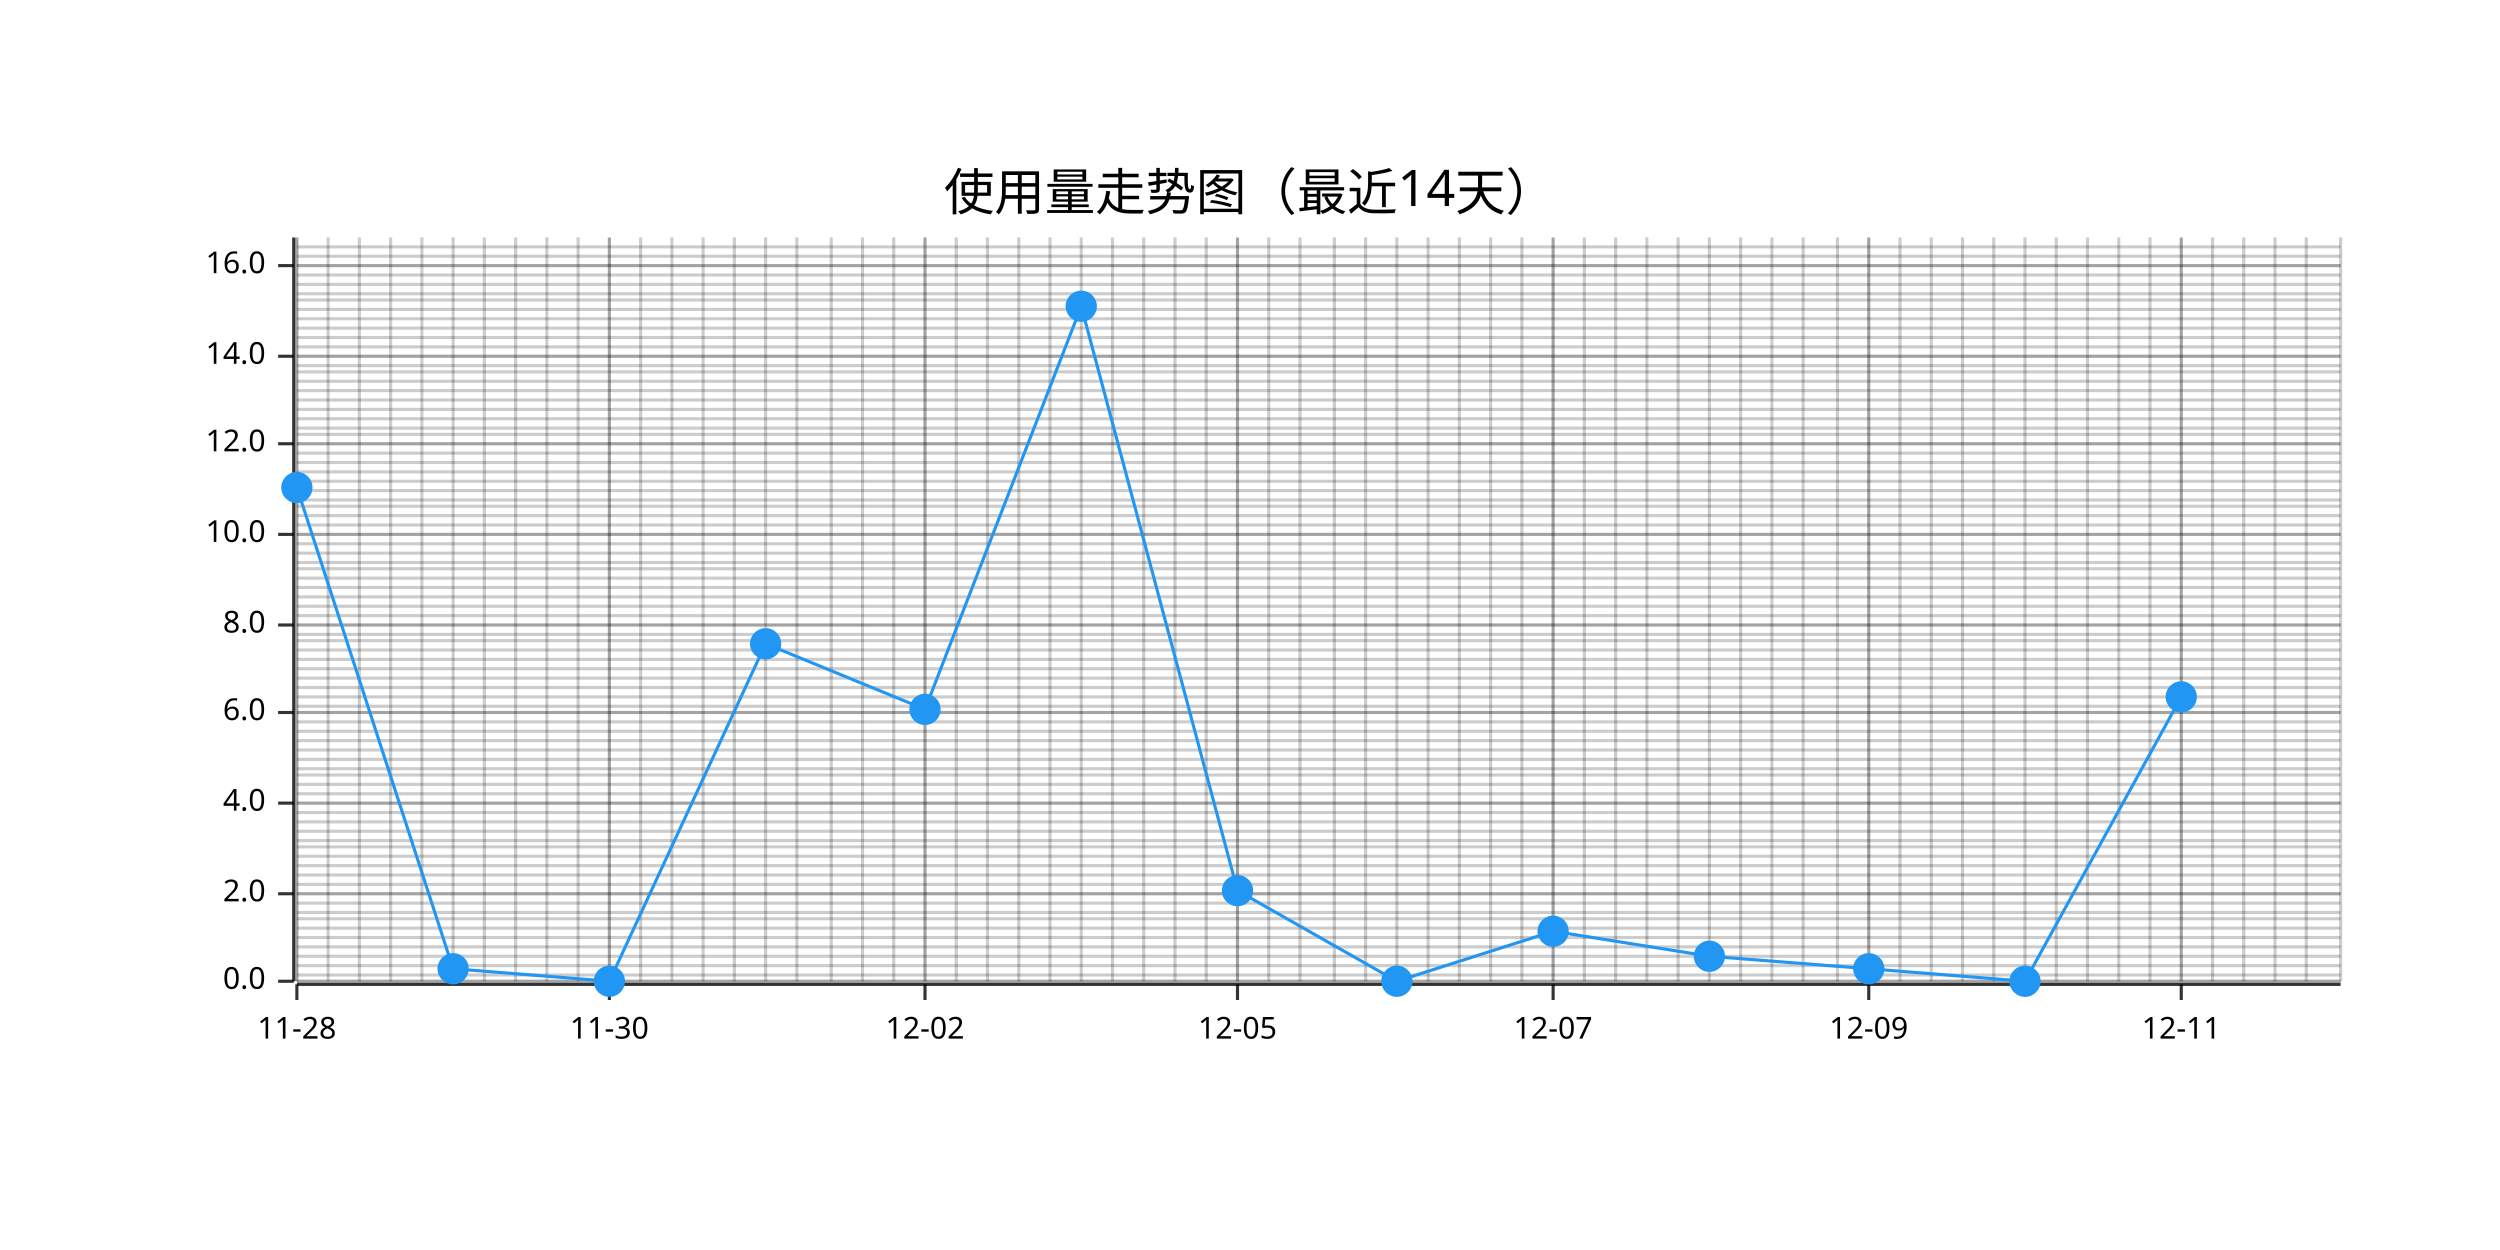
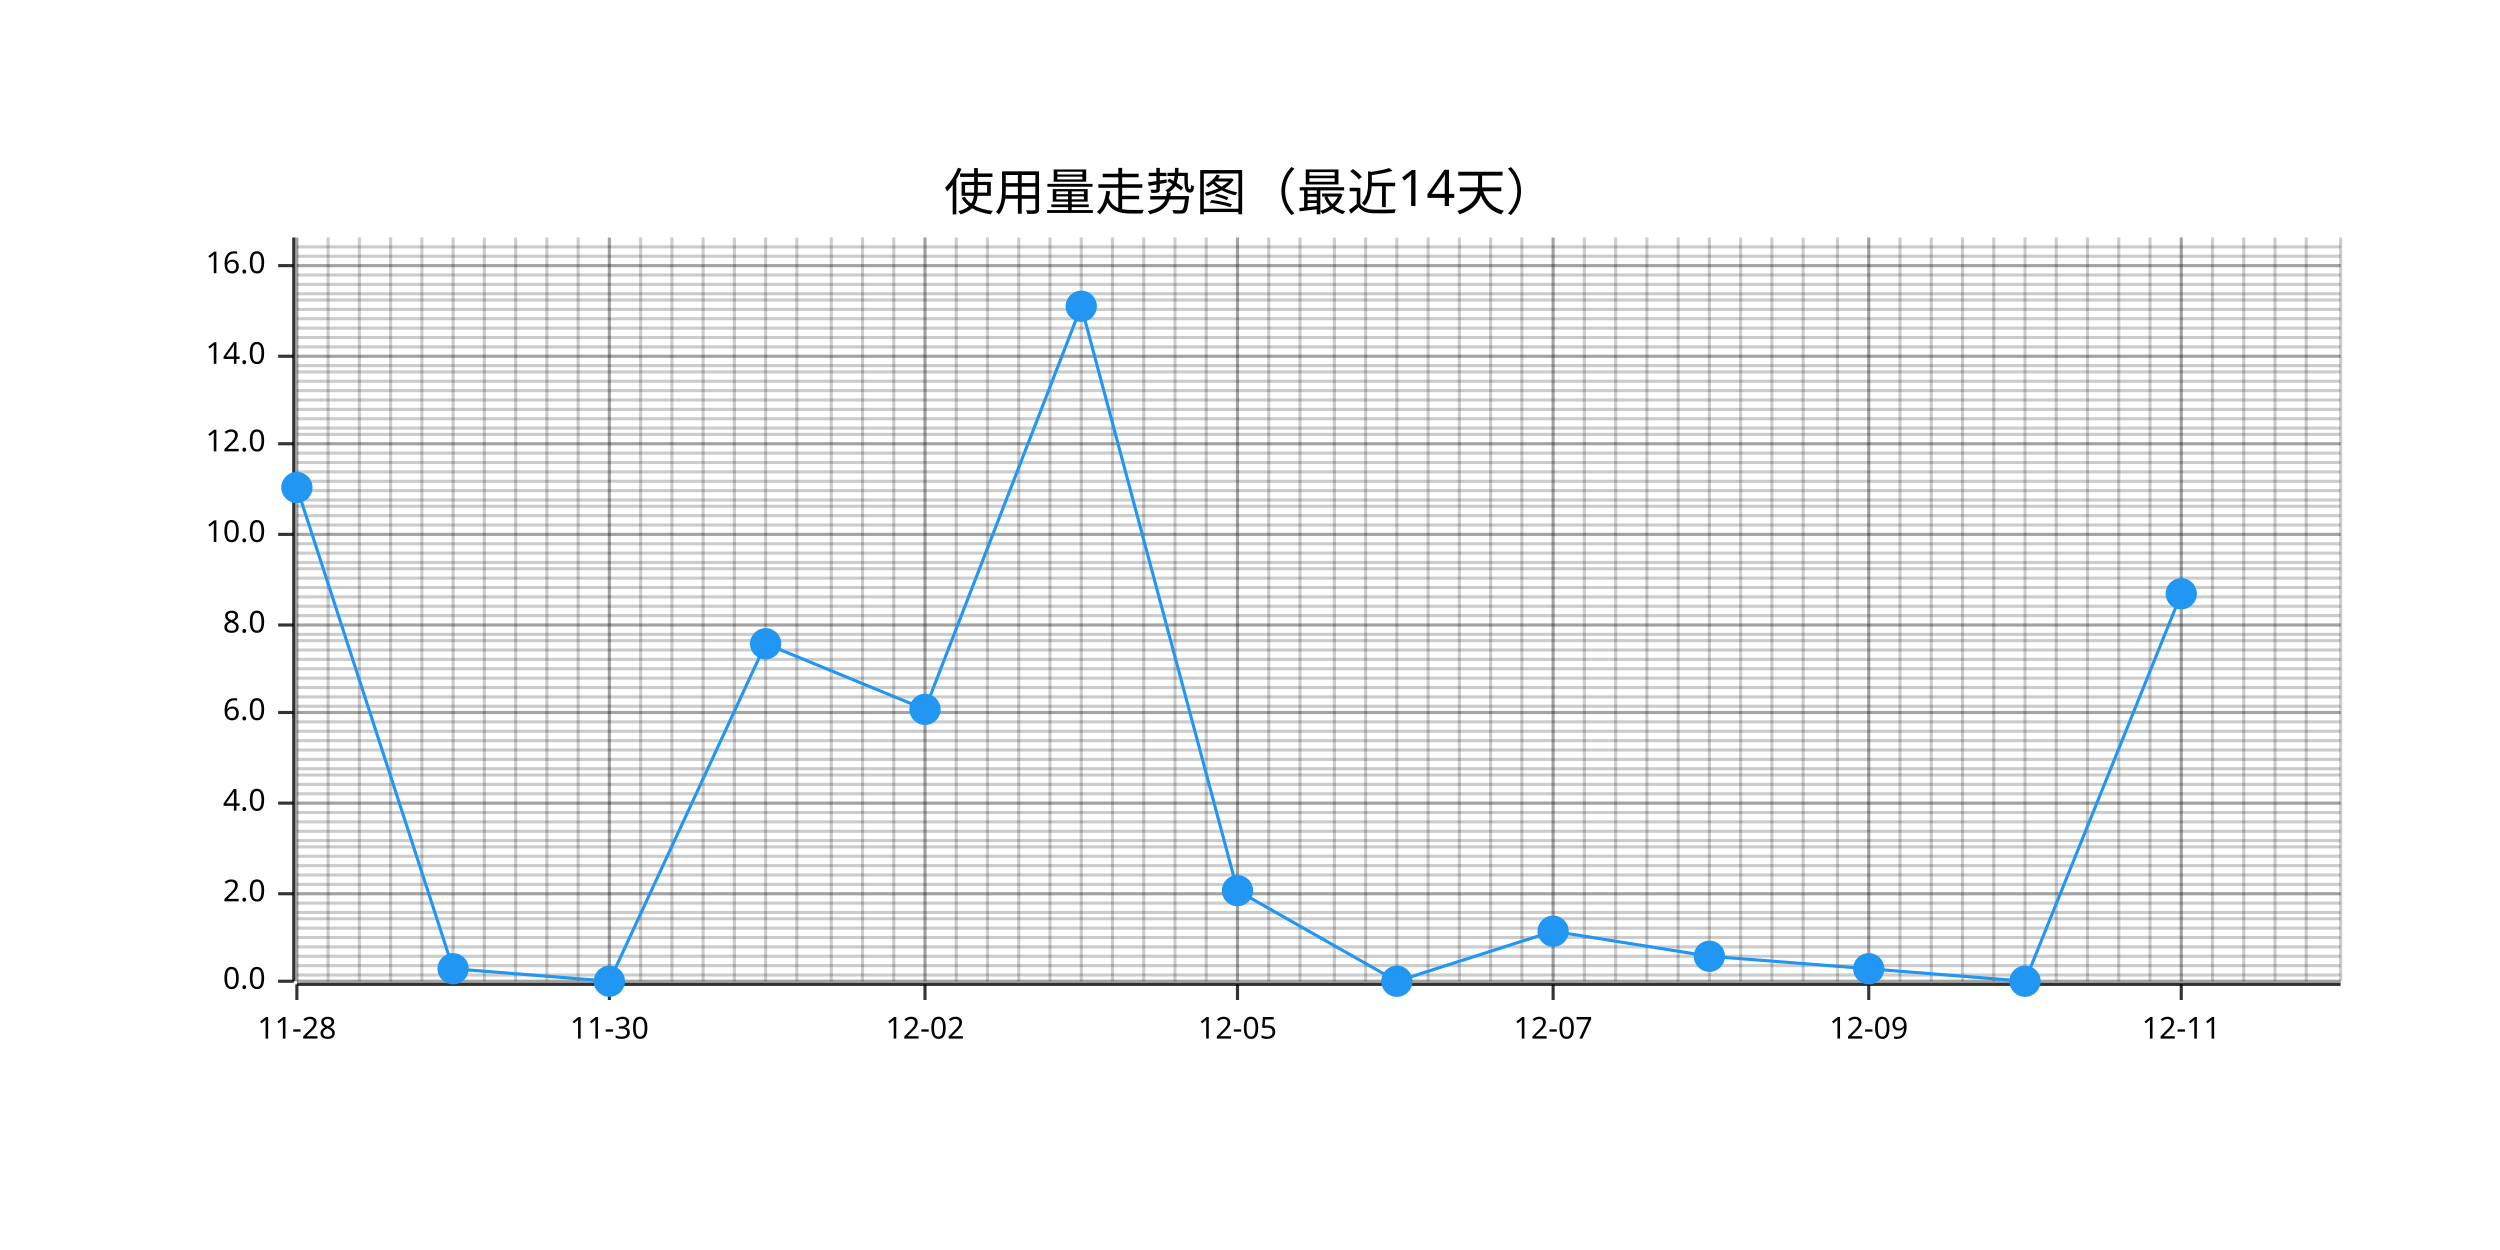
<svg xmlns="http://www.w3.org/2000/svg" width="800" height="400" viewBox="0 0 800 400">
  <rect x="0" y="0" width="800" height="400" opacity="1" fill="#FFFFFF" stroke="none" />
  <text x="400" y="55" dy="0.76em" text-anchor="middle" font-family="sans-serif" font-size="16.129" opacity="1" fill="#000000">
使用量走势图（最近14天）
</text>
  <line opacity="0.2" stroke="#000000" stroke-width="1" x1="95" y1="314" x2="95" y2="76" />
  <line opacity="0.2" stroke="#000000" stroke-width="1" x1="105" y1="314" x2="105" y2="76" />
  <line opacity="0.2" stroke="#000000" stroke-width="1" x1="115" y1="314" x2="115" y2="76" />
  <line opacity="0.2" stroke="#000000" stroke-width="1" x1="125" y1="314" x2="125" y2="76" />
  <line opacity="0.2" stroke="#000000" stroke-width="1" x1="135" y1="314" x2="135" y2="76" />
  <line opacity="0.2" stroke="#000000" stroke-width="1" x1="145" y1="314" x2="145" y2="76" />
  <line opacity="0.2" stroke="#000000" stroke-width="1" x1="155" y1="314" x2="155" y2="76" />
  <line opacity="0.2" stroke="#000000" stroke-width="1" x1="165" y1="314" x2="165" y2="76" />
  <line opacity="0.2" stroke="#000000" stroke-width="1" x1="175" y1="314" x2="175" y2="76" />
  <line opacity="0.2" stroke="#000000" stroke-width="1" x1="185" y1="314" x2="185" y2="76" />
  <line opacity="0.2" stroke="#000000" stroke-width="1" x1="195" y1="314" x2="195" y2="76" />
  <line opacity="0.2" stroke="#000000" stroke-width="1" x1="205" y1="314" x2="205" y2="76" />
  <line opacity="0.2" stroke="#000000" stroke-width="1" x1="215" y1="314" x2="215" y2="76" />
  <line opacity="0.2" stroke="#000000" stroke-width="1" x1="225" y1="314" x2="225" y2="76" />
  <line opacity="0.2" stroke="#000000" stroke-width="1" x1="235" y1="314" x2="235" y2="76" />
  <line opacity="0.2" stroke="#000000" stroke-width="1" x1="245" y1="314" x2="245" y2="76" />
  <line opacity="0.2" stroke="#000000" stroke-width="1" x1="255" y1="314" x2="255" y2="76" />
  <line opacity="0.2" stroke="#000000" stroke-width="1" x1="266" y1="314" x2="266" y2="76" />
  <line opacity="0.2" stroke="#000000" stroke-width="1" x1="276" y1="314" x2="276" y2="76" />
  <line opacity="0.2" stroke="#000000" stroke-width="1" x1="286" y1="314" x2="286" y2="76" />
  <line opacity="0.2" stroke="#000000" stroke-width="1" x1="296" y1="314" x2="296" y2="76" />
  <line opacity="0.2" stroke="#000000" stroke-width="1" x1="306" y1="314" x2="306" y2="76" />
  <line opacity="0.2" stroke="#000000" stroke-width="1" x1="316" y1="314" x2="316" y2="76" />
  <line opacity="0.2" stroke="#000000" stroke-width="1" x1="326" y1="314" x2="326" y2="76" />
  <line opacity="0.2" stroke="#000000" stroke-width="1" x1="336" y1="314" x2="336" y2="76" />
  <line opacity="0.2" stroke="#000000" stroke-width="1" x1="346" y1="314" x2="346" y2="76" />
  <line opacity="0.2" stroke="#000000" stroke-width="1" x1="356" y1="314" x2="356" y2="76" />
  <line opacity="0.2" stroke="#000000" stroke-width="1" x1="366" y1="314" x2="366" y2="76" />
  <line opacity="0.2" stroke="#000000" stroke-width="1" x1="376" y1="314" x2="376" y2="76" />
  <line opacity="0.2" stroke="#000000" stroke-width="1" x1="386" y1="314" x2="386" y2="76" />
  <line opacity="0.2" stroke="#000000" stroke-width="1" x1="396" y1="314" x2="396" y2="76" />
  <line opacity="0.2" stroke="#000000" stroke-width="1" x1="406" y1="314" x2="406" y2="76" />
  <line opacity="0.2" stroke="#000000" stroke-width="1" x1="416" y1="314" x2="416" y2="76" />
  <line opacity="0.2" stroke="#000000" stroke-width="1" x1="427" y1="314" x2="427" y2="76" />
  <line opacity="0.2" stroke="#000000" stroke-width="1" x1="437" y1="314" x2="437" y2="76" />
  <line opacity="0.2" stroke="#000000" stroke-width="1" x1="447" y1="314" x2="447" y2="76" />
  <line opacity="0.2" stroke="#000000" stroke-width="1" x1="457" y1="314" x2="457" y2="76" />
  <line opacity="0.2" stroke="#000000" stroke-width="1" x1="467" y1="314" x2="467" y2="76" />
  <line opacity="0.2" stroke="#000000" stroke-width="1" x1="477" y1="314" x2="477" y2="76" />
  <line opacity="0.2" stroke="#000000" stroke-width="1" x1="487" y1="314" x2="487" y2="76" />
  <line opacity="0.2" stroke="#000000" stroke-width="1" x1="497" y1="314" x2="497" y2="76" />
  <line opacity="0.2" stroke="#000000" stroke-width="1" x1="507" y1="314" x2="507" y2="76" />
  <line opacity="0.2" stroke="#000000" stroke-width="1" x1="517" y1="314" x2="517" y2="76" />
  <line opacity="0.2" stroke="#000000" stroke-width="1" x1="527" y1="314" x2="527" y2="76" />
  <line opacity="0.2" stroke="#000000" stroke-width="1" x1="537" y1="314" x2="537" y2="76" />
  <line opacity="0.2" stroke="#000000" stroke-width="1" x1="547" y1="314" x2="547" y2="76" />
  <line opacity="0.2" stroke="#000000" stroke-width="1" x1="557" y1="314" x2="557" y2="76" />
  <line opacity="0.2" stroke="#000000" stroke-width="1" x1="567" y1="314" x2="567" y2="76" />
  <line opacity="0.2" stroke="#000000" stroke-width="1" x1="577" y1="314" x2="577" y2="76" />
  <line opacity="0.2" stroke="#000000" stroke-width="1" x1="588" y1="314" x2="588" y2="76" />
  <line opacity="0.2" stroke="#000000" stroke-width="1" x1="598" y1="314" x2="598" y2="76" />
  <line opacity="0.2" stroke="#000000" stroke-width="1" x1="608" y1="314" x2="608" y2="76" />
  <line opacity="0.2" stroke="#000000" stroke-width="1" x1="618" y1="314" x2="618" y2="76" />
  <line opacity="0.2" stroke="#000000" stroke-width="1" x1="628" y1="314" x2="628" y2="76" />
  <line opacity="0.2" stroke="#000000" stroke-width="1" x1="638" y1="314" x2="638" y2="76" />
  <line opacity="0.2" stroke="#000000" stroke-width="1" x1="648" y1="314" x2="648" y2="76" />
  <line opacity="0.2" stroke="#000000" stroke-width="1" x1="658" y1="314" x2="658" y2="76" />
  <line opacity="0.2" stroke="#000000" stroke-width="1" x1="668" y1="314" x2="668" y2="76" />
  <line opacity="0.2" stroke="#000000" stroke-width="1" x1="678" y1="314" x2="678" y2="76" />
  <line opacity="0.2" stroke="#000000" stroke-width="1" x1="688" y1="314" x2="688" y2="76" />
  <line opacity="0.2" stroke="#000000" stroke-width="1" x1="698" y1="314" x2="698" y2="76" />
  <line opacity="0.2" stroke="#000000" stroke-width="1" x1="708" y1="314" x2="708" y2="76" />
  <line opacity="0.2" stroke="#000000" stroke-width="1" x1="718" y1="314" x2="718" y2="76" />
  <line opacity="0.2" stroke="#000000" stroke-width="1" x1="728" y1="314" x2="728" y2="76" />
  <line opacity="0.2" stroke="#000000" stroke-width="1" x1="738" y1="314" x2="738" y2="76" />
  <line opacity="0.2" stroke="#000000" stroke-width="1" x1="749" y1="314" x2="749" y2="76" />
  <line opacity="0.2" stroke="#000000" stroke-width="1" x1="95" y1="314" x2="749" y2="314" />
  <line opacity="0.2" stroke="#000000" stroke-width="1" x1="95" y1="312" x2="749" y2="312" />
  <line opacity="0.2" stroke="#000000" stroke-width="1" x1="95" y1="309" x2="749" y2="309" />
  <line opacity="0.2" stroke="#000000" stroke-width="1" x1="95" y1="306" x2="749" y2="306" />
  <line opacity="0.2" stroke="#000000" stroke-width="1" x1="95" y1="303" x2="749" y2="303" />
  <line opacity="0.2" stroke="#000000" stroke-width="1" x1="95" y1="300" x2="749" y2="300" />
  <line opacity="0.2" stroke="#000000" stroke-width="1" x1="95" y1="297" x2="749" y2="297" />
  <line opacity="0.2" stroke="#000000" stroke-width="1" x1="95" y1="294" x2="749" y2="294" />
  <line opacity="0.2" stroke="#000000" stroke-width="1" x1="95" y1="292" x2="749" y2="292" />
  <line opacity="0.2" stroke="#000000" stroke-width="1" x1="95" y1="289" x2="749" y2="289" />
  <line opacity="0.2" stroke="#000000" stroke-width="1" x1="95" y1="286" x2="749" y2="286" />
  <line opacity="0.2" stroke="#000000" stroke-width="1" x1="95" y1="283" x2="749" y2="283" />
  <line opacity="0.2" stroke="#000000" stroke-width="1" x1="95" y1="280" x2="749" y2="280" />
  <line opacity="0.2" stroke="#000000" stroke-width="1" x1="95" y1="277" x2="749" y2="277" />
  <line opacity="0.2" stroke="#000000" stroke-width="1" x1="95" y1="274" x2="749" y2="274" />
  <line opacity="0.2" stroke="#000000" stroke-width="1" x1="95" y1="271" x2="749" y2="271" />
  <line opacity="0.2" stroke="#000000" stroke-width="1" x1="95" y1="269" x2="749" y2="269" />
  <line opacity="0.2" stroke="#000000" stroke-width="1" x1="95" y1="266" x2="749" y2="266" />
  <line opacity="0.2" stroke="#000000" stroke-width="1" x1="95" y1="263" x2="749" y2="263" />
  <line opacity="0.2" stroke="#000000" stroke-width="1" x1="95" y1="260" x2="749" y2="260" />
  <line opacity="0.2" stroke="#000000" stroke-width="1" x1="95" y1="257" x2="749" y2="257" />
  <line opacity="0.2" stroke="#000000" stroke-width="1" x1="95" y1="254" x2="749" y2="254" />
  <line opacity="0.2" stroke="#000000" stroke-width="1" x1="95" y1="251" x2="749" y2="251" />
  <line opacity="0.2" stroke="#000000" stroke-width="1" x1="95" y1="248" x2="749" y2="248" />
  <line opacity="0.2" stroke="#000000" stroke-width="1" x1="95" y1="246" x2="749" y2="246" />
  <line opacity="0.2" stroke="#000000" stroke-width="1" x1="95" y1="243" x2="749" y2="243" />
  <line opacity="0.2" stroke="#000000" stroke-width="1" x1="95" y1="240" x2="749" y2="240" />
  <line opacity="0.2" stroke="#000000" stroke-width="1" x1="95" y1="237" x2="749" y2="237" />
  <line opacity="0.2" stroke="#000000" stroke-width="1" x1="95" y1="234" x2="749" y2="234" />
  <line opacity="0.2" stroke="#000000" stroke-width="1" x1="95" y1="231" x2="749" y2="231" />
  <line opacity="0.2" stroke="#000000" stroke-width="1" x1="95" y1="228" x2="749" y2="228" />
  <line opacity="0.2" stroke="#000000" stroke-width="1" x1="95" y1="226" x2="749" y2="226" />
  <line opacity="0.2" stroke="#000000" stroke-width="1" x1="95" y1="223" x2="749" y2="223" />
  <line opacity="0.2" stroke="#000000" stroke-width="1" x1="95" y1="220" x2="749" y2="220" />
  <line opacity="0.2" stroke="#000000" stroke-width="1" x1="95" y1="217" x2="749" y2="217" />
  <line opacity="0.2" stroke="#000000" stroke-width="1" x1="95" y1="214" x2="749" y2="214" />
  <line opacity="0.2" stroke="#000000" stroke-width="1" x1="95" y1="211" x2="749" y2="211" />
  <line opacity="0.2" stroke="#000000" stroke-width="1" x1="95" y1="208" x2="749" y2="208" />
  <line opacity="0.2" stroke="#000000" stroke-width="1" x1="95" y1="205" x2="749" y2="205" />
  <line opacity="0.2" stroke="#000000" stroke-width="1" x1="95" y1="203" x2="749" y2="203" />
  <line opacity="0.2" stroke="#000000" stroke-width="1" x1="95" y1="200" x2="749" y2="200" />
  <line opacity="0.2" stroke="#000000" stroke-width="1" x1="95" y1="197" x2="749" y2="197" />
  <line opacity="0.2" stroke="#000000" stroke-width="1" x1="95" y1="194" x2="749" y2="194" />
  <line opacity="0.2" stroke="#000000" stroke-width="1" x1="95" y1="191" x2="749" y2="191" />
  <line opacity="0.2" stroke="#000000" stroke-width="1" x1="95" y1="188" x2="749" y2="188" />
  <line opacity="0.2" stroke="#000000" stroke-width="1" x1="95" y1="185" x2="749" y2="185" />
  <line opacity="0.2" stroke="#000000" stroke-width="1" x1="95" y1="182" x2="749" y2="182" />
  <line opacity="0.2" stroke="#000000" stroke-width="1" x1="95" y1="180" x2="749" y2="180" />
  <line opacity="0.2" stroke="#000000" stroke-width="1" x1="95" y1="177" x2="749" y2="177" />
  <line opacity="0.2" stroke="#000000" stroke-width="1" x1="95" y1="174" x2="749" y2="174" />
  <line opacity="0.2" stroke="#000000" stroke-width="1" x1="95" y1="171" x2="749" y2="171" />
  <line opacity="0.2" stroke="#000000" stroke-width="1" x1="95" y1="168" x2="749" y2="168" />
  <line opacity="0.2" stroke="#000000" stroke-width="1" x1="95" y1="165" x2="749" y2="165" />
  <line opacity="0.2" stroke="#000000" stroke-width="1" x1="95" y1="162" x2="749" y2="162" />
  <line opacity="0.2" stroke="#000000" stroke-width="1" x1="95" y1="160" x2="749" y2="160" />
  <line opacity="0.2" stroke="#000000" stroke-width="1" x1="95" y1="157" x2="749" y2="157" />
  <line opacity="0.2" stroke="#000000" stroke-width="1" x1="95" y1="154" x2="749" y2="154" />
  <line opacity="0.2" stroke="#000000" stroke-width="1" x1="95" y1="151" x2="749" y2="151" />
  <line opacity="0.2" stroke="#000000" stroke-width="1" x1="95" y1="148" x2="749" y2="148" />
  <line opacity="0.2" stroke="#000000" stroke-width="1" x1="95" y1="145" x2="749" y2="145" />
  <line opacity="0.2" stroke="#000000" stroke-width="1" x1="95" y1="142" x2="749" y2="142" />
  <line opacity="0.2" stroke="#000000" stroke-width="1" x1="95" y1="139" x2="749" y2="139" />
  <line opacity="0.2" stroke="#000000" stroke-width="1" x1="95" y1="137" x2="749" y2="137" />
  <line opacity="0.2" stroke="#000000" stroke-width="1" x1="95" y1="134" x2="749" y2="134" />
  <line opacity="0.2" stroke="#000000" stroke-width="1" x1="95" y1="131" x2="749" y2="131" />
  <line opacity="0.2" stroke="#000000" stroke-width="1" x1="95" y1="128" x2="749" y2="128" />
  <line opacity="0.2" stroke="#000000" stroke-width="1" x1="95" y1="125" x2="749" y2="125" />
  <line opacity="0.2" stroke="#000000" stroke-width="1" x1="95" y1="122" x2="749" y2="122" />
  <line opacity="0.2" stroke="#000000" stroke-width="1" x1="95" y1="119" x2="749" y2="119" />
  <line opacity="0.2" stroke="#000000" stroke-width="1" x1="95" y1="117" x2="749" y2="117" />
  <line opacity="0.2" stroke="#000000" stroke-width="1" x1="95" y1="114" x2="749" y2="114" />
  <line opacity="0.2" stroke="#000000" stroke-width="1" x1="95" y1="111" x2="749" y2="111" />
  <line opacity="0.2" stroke="#000000" stroke-width="1" x1="95" y1="108" x2="749" y2="108" />
  <line opacity="0.2" stroke="#000000" stroke-width="1" x1="95" y1="105" x2="749" y2="105" />
  <line opacity="0.2" stroke="#000000" stroke-width="1" x1="95" y1="102" x2="749" y2="102" />
  <line opacity="0.2" stroke="#000000" stroke-width="1" x1="95" y1="99" x2="749" y2="99" />
  <line opacity="0.2" stroke="#000000" stroke-width="1" x1="95" y1="96" x2="749" y2="96" />
  <line opacity="0.2" stroke="#000000" stroke-width="1" x1="95" y1="94" x2="749" y2="94" />
  <line opacity="0.2" stroke="#000000" stroke-width="1" x1="95" y1="91" x2="749" y2="91" />
  <line opacity="0.2" stroke="#000000" stroke-width="1" x1="95" y1="88" x2="749" y2="88" />
  <line opacity="0.2" stroke="#000000" stroke-width="1" x1="95" y1="85" x2="749" y2="85" />
  <line opacity="0.2" stroke="#000000" stroke-width="1" x1="95" y1="82" x2="749" y2="82" />
  <line opacity="0.2" stroke="#000000" stroke-width="1" x1="95" y1="79" x2="749" y2="79" />
  <line opacity="0.2" stroke="#000000" stroke-width="1" x1="95" y1="314" x2="95" y2="76" />
  <line opacity="0.2" stroke="#000000" stroke-width="1" x1="195" y1="314" x2="195" y2="76" />
  <line opacity="0.2" stroke="#000000" stroke-width="1" x1="296" y1="314" x2="296" y2="76" />
  <line opacity="0.2" stroke="#000000" stroke-width="1" x1="396" y1="314" x2="396" y2="76" />
  <line opacity="0.2" stroke="#000000" stroke-width="1" x1="497" y1="314" x2="497" y2="76" />
  <line opacity="0.2" stroke="#000000" stroke-width="1" x1="598" y1="314" x2="598" y2="76" />
  <line opacity="0.2" stroke="#000000" stroke-width="1" x1="698" y1="314" x2="698" y2="76" />
  <line opacity="0.2" stroke="#000000" stroke-width="1" x1="95" y1="314" x2="749" y2="314" />
  <line opacity="0.2" stroke="#000000" stroke-width="1" x1="95" y1="286" x2="749" y2="286" />
  <line opacity="0.2" stroke="#000000" stroke-width="1" x1="95" y1="257" x2="749" y2="257" />
  <line opacity="0.2" stroke="#000000" stroke-width="1" x1="95" y1="228" x2="749" y2="228" />
  <line opacity="0.2" stroke="#000000" stroke-width="1" x1="95" y1="200" x2="749" y2="200" />
  <line opacity="0.2" stroke="#000000" stroke-width="1" x1="95" y1="171" x2="749" y2="171" />
  <line opacity="0.2" stroke="#000000" stroke-width="1" x1="95" y1="142" x2="749" y2="142" />
  <line opacity="0.2" stroke="#000000" stroke-width="1" x1="95" y1="114" x2="749" y2="114" />
  <line opacity="0.2" stroke="#000000" stroke-width="1" x1="95" y1="85" x2="749" y2="85" />
  <polyline fill="none" opacity="0.8" stroke="#000000" stroke-width="1" points="94,76 94,314 " />
  <text x="85" y="314" dy="0.5ex" text-anchor="end" font-family="sans-serif" font-size="9.677" opacity="1" fill="#000000">
0.0
</text>
  <polyline fill="none" opacity="0.8" stroke="#000000" stroke-width="1" points="89,314 94,314 " />
  <text x="85" y="286" dy="0.5ex" text-anchor="end" font-family="sans-serif" font-size="9.677" opacity="1" fill="#000000">
2.0
</text>
  <polyline fill="none" opacity="0.8" stroke="#000000" stroke-width="1" points="89,286 94,286 " />
  <text x="85" y="257" dy="0.5ex" text-anchor="end" font-family="sans-serif" font-size="9.677" opacity="1" fill="#000000">
4.0
</text>
  <polyline fill="none" opacity="0.8" stroke="#000000" stroke-width="1" points="89,257 94,257 " />
  <text x="85" y="228" dy="0.5ex" text-anchor="end" font-family="sans-serif" font-size="9.677" opacity="1" fill="#000000">
6.0
</text>
  <polyline fill="none" opacity="0.8" stroke="#000000" stroke-width="1" points="89,228 94,228 " />
  <text x="85" y="200" dy="0.5ex" text-anchor="end" font-family="sans-serif" font-size="9.677" opacity="1" fill="#000000">
8.0
</text>
  <polyline fill="none" opacity="0.8" stroke="#000000" stroke-width="1" points="89,200 94,200 " />
  <text x="85" y="171" dy="0.5ex" text-anchor="end" font-family="sans-serif" font-size="9.677" opacity="1" fill="#000000">
10.0
</text>
  <polyline fill="none" opacity="0.8" stroke="#000000" stroke-width="1" points="89,171 94,171 " />
  <text x="85" y="142" dy="0.5ex" text-anchor="end" font-family="sans-serif" font-size="9.677" opacity="1" fill="#000000">
12.0
</text>
  <polyline fill="none" opacity="0.8" stroke="#000000" stroke-width="1" points="89,142 94,142 " />
  <text x="85" y="114" dy="0.5ex" text-anchor="end" font-family="sans-serif" font-size="9.677" opacity="1" fill="#000000">
14.0
</text>
  <polyline fill="none" opacity="0.8" stroke="#000000" stroke-width="1" points="89,114 94,114 " />
  <text x="85" y="85" dy="0.5ex" text-anchor="end" font-family="sans-serif" font-size="9.677" opacity="1" fill="#000000">
16.0
</text>
  <polyline fill="none" opacity="0.8" stroke="#000000" stroke-width="1" points="89,85 94,85 " />
  <polyline fill="none" opacity="0.8" stroke="#000000" stroke-width="1" points="95,315 749,315 " />
  <text x="95" y="325" dy="0.76em" text-anchor="middle" font-family="sans-serif" font-size="9.677" opacity="1" fill="#000000">
11-28
</text>
  <polyline fill="none" opacity="0.8" stroke="#000000" stroke-width="1" points="95,315 95,320 " />
  <text x="195" y="325" dy="0.76em" text-anchor="middle" font-family="sans-serif" font-size="9.677" opacity="1" fill="#000000">
11-30
</text>
  <polyline fill="none" opacity="0.8" stroke="#000000" stroke-width="1" points="195,315 195,320 " />
  <text x="296" y="325" dy="0.76em" text-anchor="middle" font-family="sans-serif" font-size="9.677" opacity="1" fill="#000000">
12-02
</text>
  <polyline fill="none" opacity="0.8" stroke="#000000" stroke-width="1" points="296,315 296,320 " />
  <text x="396" y="325" dy="0.76em" text-anchor="middle" font-family="sans-serif" font-size="9.677" opacity="1" fill="#000000">
12-05
</text>
  <polyline fill="none" opacity="0.8" stroke="#000000" stroke-width="1" points="396,315 396,320 " />
  <text x="497" y="325" dy="0.76em" text-anchor="middle" font-family="sans-serif" font-size="9.677" opacity="1" fill="#000000">
12-07
</text>
  <polyline fill="none" opacity="0.8" stroke="#000000" stroke-width="1" points="497,315 497,320 " />
  <text x="598" y="325" dy="0.76em" text-anchor="middle" font-family="sans-serif" font-size="9.677" opacity="1" fill="#000000">
12-09
</text>
  <polyline fill="none" opacity="0.8" stroke="#000000" stroke-width="1" points="598,315 598,320 " />
  <text x="698" y="325" dy="0.76em" text-anchor="middle" font-family="sans-serif" font-size="9.677" opacity="1" fill="#000000">
12-11
</text>
  <polyline fill="none" opacity="0.8" stroke="#000000" stroke-width="1" points="698,315 698,320 " />
-   <polyline fill="none" opacity="1" stroke="#2196F3" stroke-width="1" points="95,156 145,310 195,314 245,206 296,227 346,98 396,285 447,314 497,298 547,306 598,310 648,314 698,223 " />
+   <polyline fill="none" opacity="1" stroke="#2196F3" stroke-width="1" points="95,156 145,310 195,314 245,206 296,227 346,98 396,285 447,314 497,298 547,306 598,310 648,314 698,190 " />
  <circle cx="95" cy="156" r="5" opacity="1" fill="#2196F3" stroke="none" stroke-width="1" />
  <circle cx="145" cy="310" r="5" opacity="1" fill="#2196F3" stroke="none" stroke-width="1" />
  <circle cx="195" cy="314" r="5" opacity="1" fill="#2196F3" stroke="none" stroke-width="1" />
  <circle cx="245" cy="206" r="5" opacity="1" fill="#2196F3" stroke="none" stroke-width="1" />
  <circle cx="296" cy="227" r="5" opacity="1" fill="#2196F3" stroke="none" stroke-width="1" />
  <circle cx="346" cy="98" r="5" opacity="1" fill="#2196F3" stroke="none" stroke-width="1" />
  <circle cx="396" cy="285" r="5" opacity="1" fill="#2196F3" stroke="none" stroke-width="1" />
  <circle cx="447" cy="314" r="5" opacity="1" fill="#2196F3" stroke="none" stroke-width="1" />
  <circle cx="497" cy="298" r="5" opacity="1" fill="#2196F3" stroke="none" stroke-width="1" />
  <circle cx="547" cy="306" r="5" opacity="1" fill="#2196F3" stroke="none" stroke-width="1" />
  <circle cx="598" cy="310" r="5" opacity="1" fill="#2196F3" stroke="none" stroke-width="1" />
  <circle cx="648" cy="314" r="5" opacity="1" fill="#2196F3" stroke="none" stroke-width="1" />
-   <circle cx="698" cy="223" r="5" opacity="1" fill="#2196F3" stroke="none" stroke-width="1" />
+   <circle cx="698" cy="190" r="5" opacity="1" fill="#2196F3" stroke="none" stroke-width="1" />
</svg>
